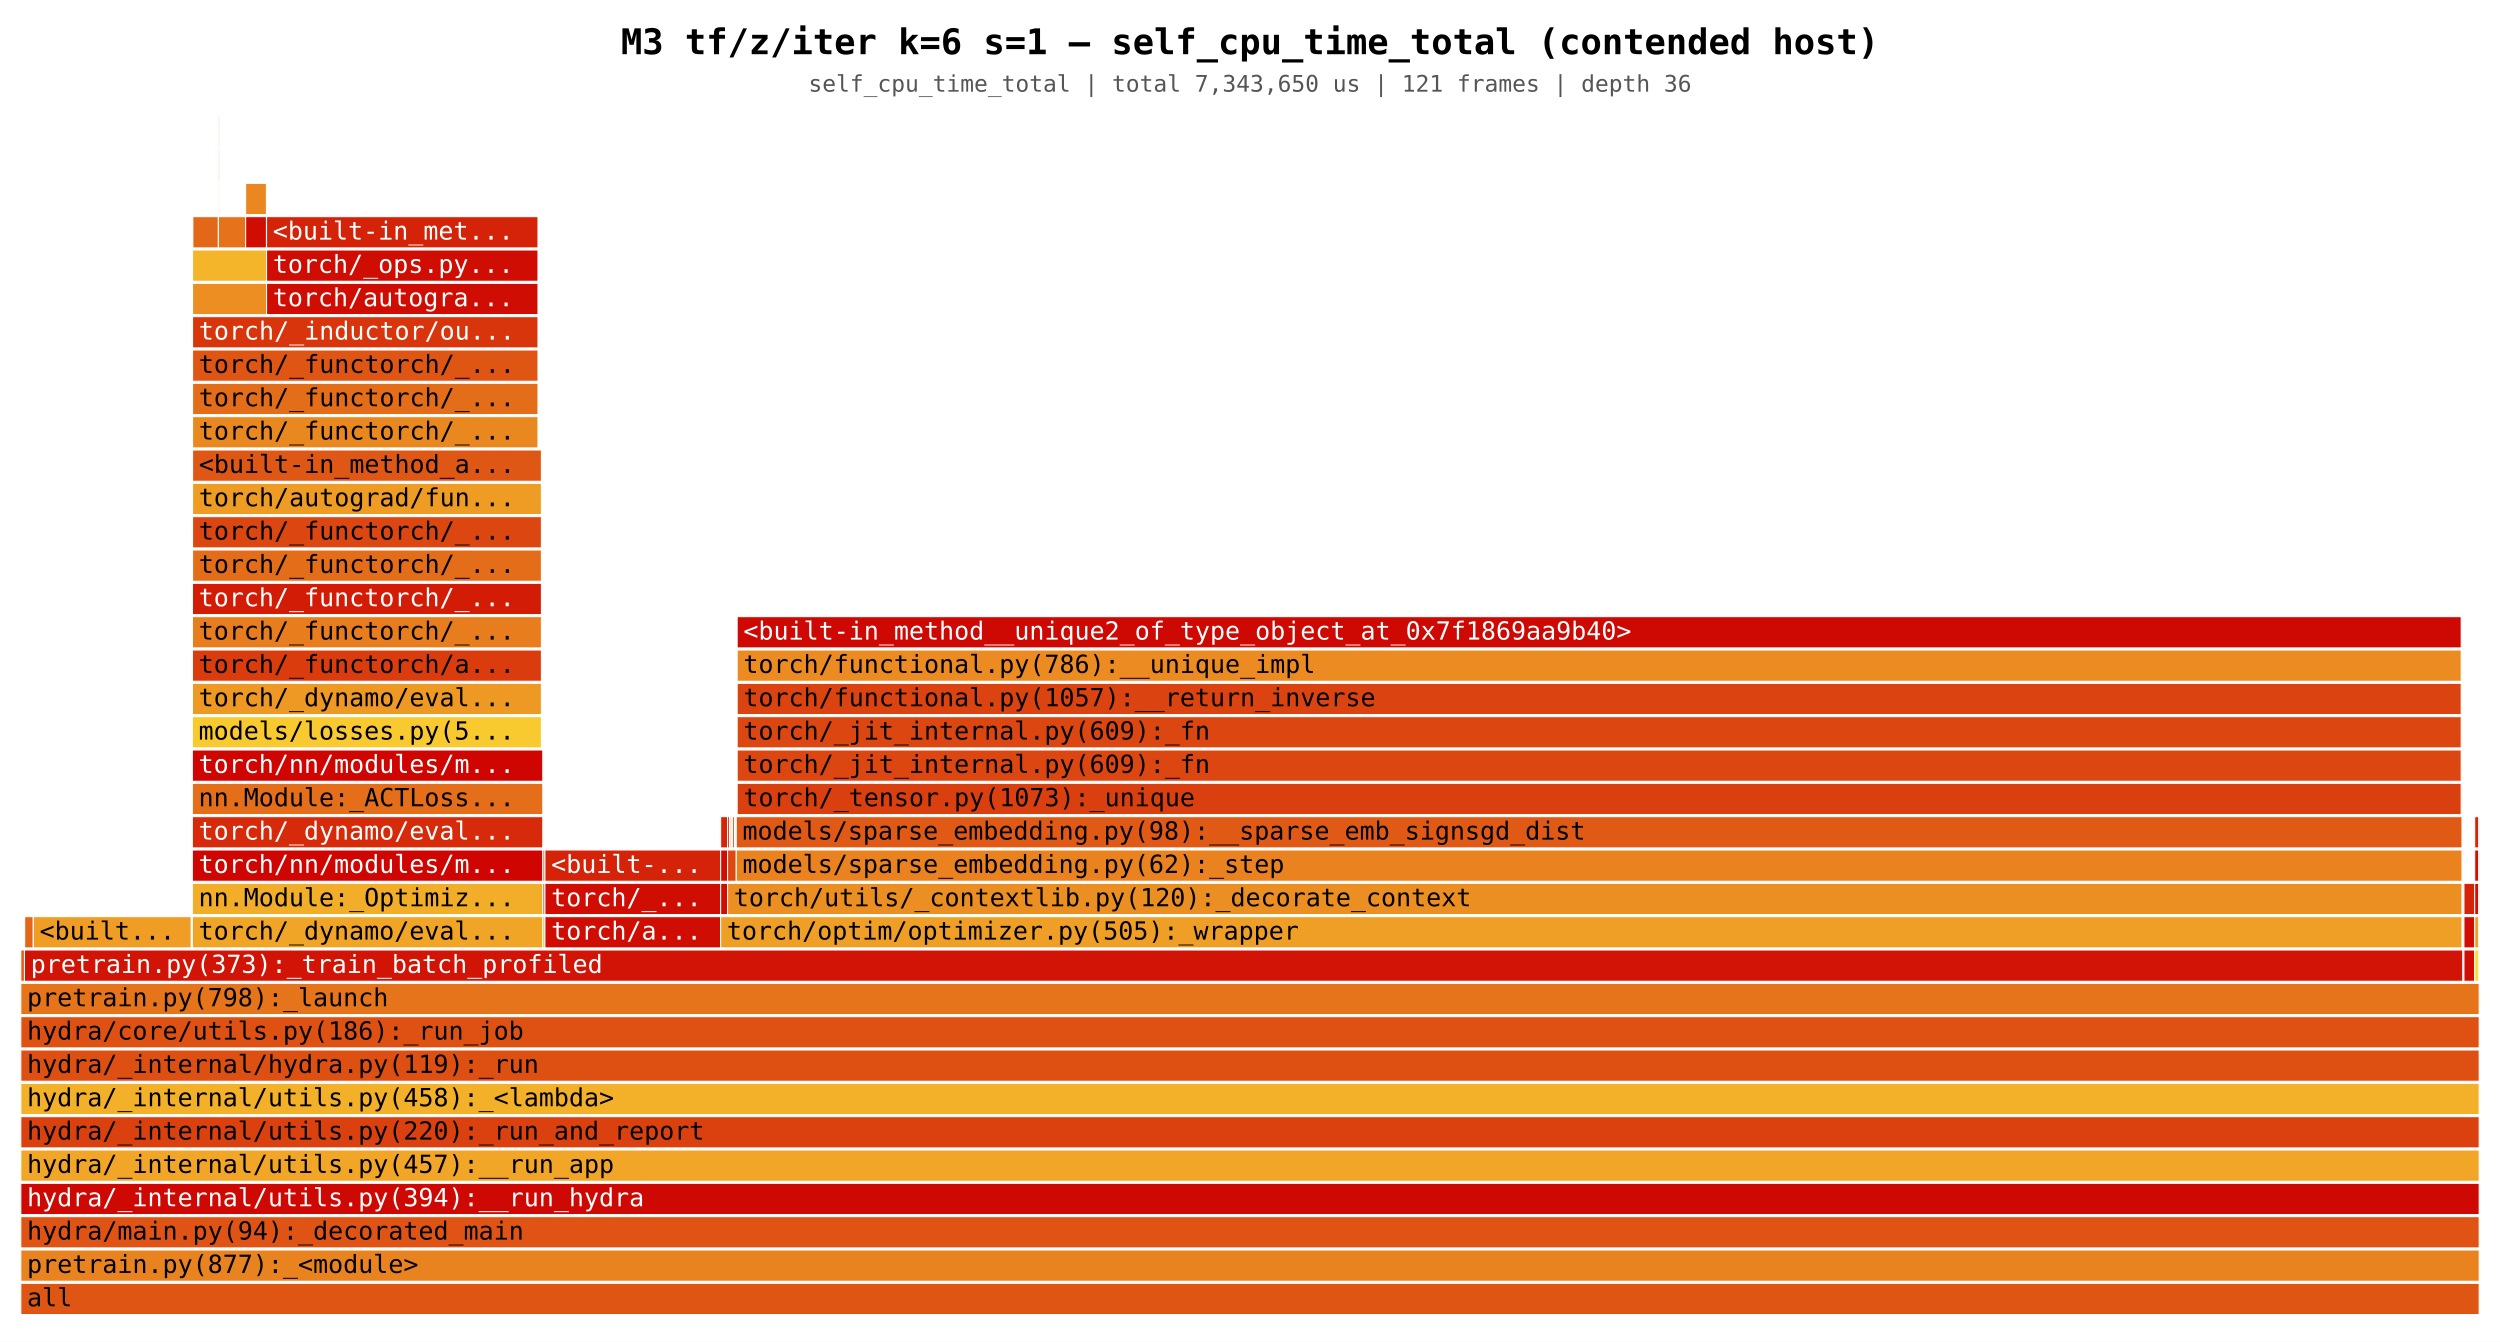
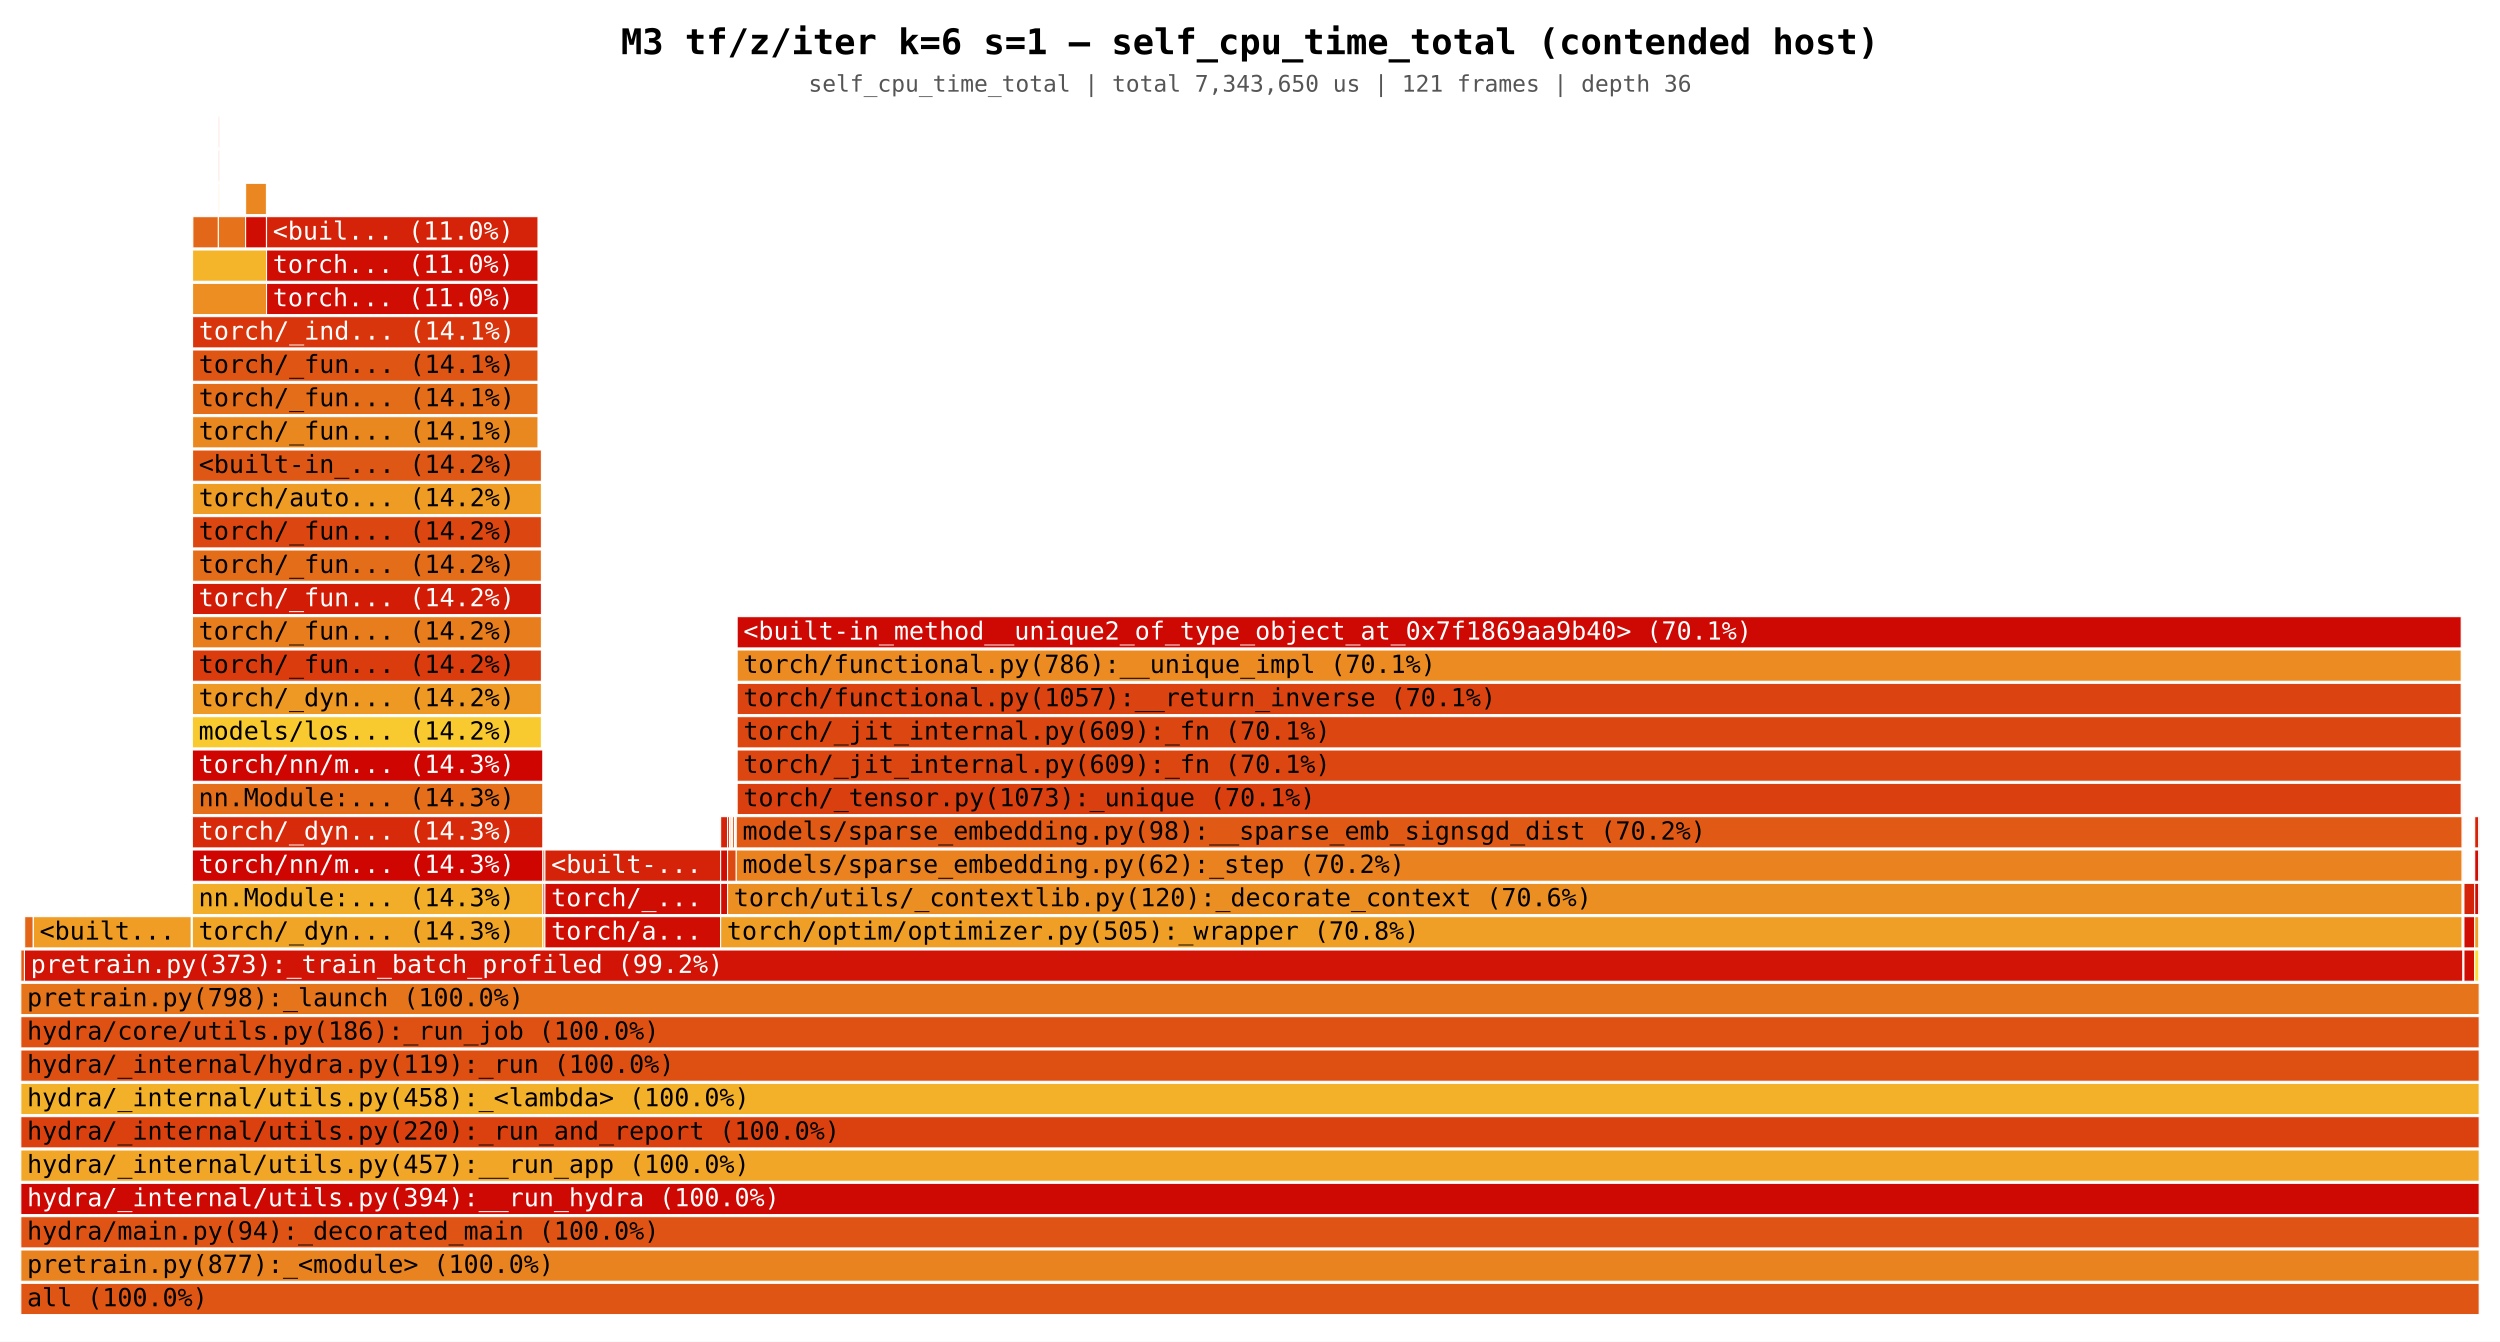
<svg xmlns="http://www.w3.org/2000/svg" width="1200" height="644" viewBox="0 0 1200 644" preserveAspectRatio="xMinYMin meet">
  <rect x="0" y="0" width="1200" height="644" fill="#ffffff" />
  <text x="600" y="26" text-anchor="middle" font-family="DejaVu Sans Mono, Menlo, Consolas, monospace" font-size="17" font-weight="bold" fill="#000000">M3 tf/z/iter k=6 s=1 — self_cpu_time_total (contended host)</text>
  <text x="600" y="44" text-anchor="middle" font-family="DejaVu Sans Mono, Menlo, Consolas, monospace" font-size="11" fill="#555555">self_cpu_time_total  |  total 7,343,650 us  |  121 frames  |  depth 36</text>
  <g>
    <rect x="10" y="616" width="1180" height="15" fill="#df5514" stroke="#ffffff" stroke-width="0.5" />
-     <text x="13" y="627" font-family="DejaVu Sans Mono, Menlo, Consolas, monospace" font-size="12" fill="#000000">all</text>
+     <text x="13" y="627" font-family="DejaVu Sans Mono, Menlo, Consolas, monospace" font-size="12" fill="#000000">all (100.0%)</text>
  </g>
  <g>
    <rect x="10" y="600" width="1180" height="15" fill="#e9831f" stroke="#ffffff" stroke-width="0.5" />
-     <text x="13" y="611" font-family="DejaVu Sans Mono, Menlo, Consolas, monospace" font-size="12" fill="#000000">pretrain.py(877):_&lt;module&gt;</text>
+     <text x="13" y="611" font-family="DejaVu Sans Mono, Menlo, Consolas, monospace" font-size="12" fill="#000000">pretrain.py(877):_&lt;module&gt; (100.0%)</text>
  </g>
  <g>
    <rect x="10" y="584" width="1180" height="15" fill="#df5414" stroke="#ffffff" stroke-width="0.5" />
-     <text x="13" y="595" font-family="DejaVu Sans Mono, Menlo, Consolas, monospace" font-size="12" fill="#000000">hydra/main.py(94):_decorated_main</text>
+     <text x="13" y="595" font-family="DejaVu Sans Mono, Menlo, Consolas, monospace" font-size="12" fill="#000000">hydra/main.py(94):_decorated_main (100.0%)</text>
  </g>
  <g>
    <rect x="10" y="568" width="1180" height="15" fill="#ce0802" stroke="#ffffff" stroke-width="0.5" />
-     <text x="13" y="579" font-family="DejaVu Sans Mono, Menlo, Consolas, monospace" font-size="12" fill="#ffffff">hydra/_internal/utils.py(394):__run_hydra</text>
+     <text x="13" y="579" font-family="DejaVu Sans Mono, Menlo, Consolas, monospace" font-size="12" fill="#ffffff">hydra/_internal/utils.py(394):__run_hydra (100.0%)</text>
  </g>
  <g>
    <rect x="10" y="552" width="1180" height="15" fill="#f1a627" stroke="#ffffff" stroke-width="0.5" />
-     <text x="13" y="563" font-family="DejaVu Sans Mono, Menlo, Consolas, monospace" font-size="12" fill="#000000">hydra/_internal/utils.py(457):__run_app</text>
+     <text x="13" y="563" font-family="DejaVu Sans Mono, Menlo, Consolas, monospace" font-size="12" fill="#000000">hydra/_internal/utils.py(457):__run_app (100.0%)</text>
  </g>
  <g>
    <rect x="10" y="536" width="1180" height="15" fill="#db410f" stroke="#ffffff" stroke-width="0.5" />
-     <text x="13" y="547" font-family="DejaVu Sans Mono, Menlo, Consolas, monospace" font-size="12" fill="#000000">hydra/_internal/utils.py(220):_run_and_report</text>
+     <text x="13" y="547" font-family="DejaVu Sans Mono, Menlo, Consolas, monospace" font-size="12" fill="#000000">hydra/_internal/utils.py(220):_run_and_report (100.0%)</text>
  </g>
  <g>
    <rect x="10" y="520" width="1180" height="15" fill="#f3b12a" stroke="#ffffff" stroke-width="0.5" />
-     <text x="13" y="531" font-family="DejaVu Sans Mono, Menlo, Consolas, monospace" font-size="12" fill="#000000">hydra/_internal/utils.py(458):_&lt;lambda&gt;</text>
+     <text x="13" y="531" font-family="DejaVu Sans Mono, Menlo, Consolas, monospace" font-size="12" fill="#000000">hydra/_internal/utils.py(458):_&lt;lambda&gt; (100.0%)</text>
  </g>
  <g>
    <rect x="10" y="504" width="1180" height="15" fill="#de4f12" stroke="#ffffff" stroke-width="0.5" />
-     <text x="13" y="515" font-family="DejaVu Sans Mono, Menlo, Consolas, monospace" font-size="12" fill="#000000">hydra/_internal/hydra.py(119):_run</text>
+     <text x="13" y="515" font-family="DejaVu Sans Mono, Menlo, Consolas, monospace" font-size="12" fill="#000000">hydra/_internal/hydra.py(119):_run (100.0%)</text>
  </g>
  <g>
    <rect x="10" y="488" width="1180" height="15" fill="#de5113" stroke="#ffffff" stroke-width="0.5" />
-     <text x="13" y="499" font-family="DejaVu Sans Mono, Menlo, Consolas, monospace" font-size="12" fill="#000000">hydra/core/utils.py(186):_run_job</text>
+     <text x="13" y="499" font-family="DejaVu Sans Mono, Menlo, Consolas, monospace" font-size="12" fill="#000000">hydra/core/utils.py(186):_run_job (100.0%)</text>
  </g>
  <g>
    <rect x="10" y="472" width="1180" height="15" fill="#e6741b" stroke="#ffffff" stroke-width="0.5" />
-     <text x="13" y="483" font-family="DejaVu Sans Mono, Menlo, Consolas, monospace" font-size="12" fill="#000000">pretrain.py(798):_launch</text>
+     <text x="13" y="483" font-family="DejaVu Sans Mono, Menlo, Consolas, monospace" font-size="12" fill="#000000">pretrain.py(798):_launch (100.0%)</text>
  </g>
  <g>
    <rect x="10" y="456" width="1.74" height="15" fill="#e05b15" stroke="#ffffff" stroke-width="0.5" />
  </g>
  <g>
    <rect x="11.74" y="456" width="1170.462" height="15" fill="#d11405" stroke="#ffffff" stroke-width="0.5" />
-     <text x="14.74" y="467" font-family="DejaVu Sans Mono, Menlo, Consolas, monospace" font-size="12" fill="#ffffff">pretrain.py(373):_train_batch_profiled</text>
+     <text x="14.74" y="467" font-family="DejaVu Sans Mono, Menlo, Consolas, monospace" font-size="12" fill="#ffffff">pretrain.py(373):_train_batch_profiled (99.2%)</text>
  </g>
  <g>
    <rect x="11.74" y="440" width="0.114" height="15" fill="#ee9a24" stroke="#ffffff" stroke-width="0.5" />
  </g>
  <g>
    <rect x="11.854" y="440" width="4.149" height="15" fill="#e36518" stroke="#ffffff" stroke-width="0.5" />
  </g>
  <g>
    <rect x="16.003" y="440" width="0.009" height="15" fill="#d01104" stroke="#ffffff" stroke-width="0.5" />
  </g>
  <g>
    <rect x="16.011" y="440" width="75.821" height="15" fill="#ef9d25" stroke="#ffffff" stroke-width="0.5" />
    <text x="19.011" y="451" font-family="DejaVu Sans Mono, Menlo, Consolas, monospace" font-size="12" fill="#000000">&lt;built...</text>
  </g>
  <g>
    <rect x="91.832" y="440" width="0.49" height="15" fill="#f6c02d" stroke="#ffffff" stroke-width="0.5" />
  </g>
  <g>
    <rect x="91.832" y="424" width="0.49" height="15" fill="#ee9924" stroke="#ffffff" stroke-width="0.5" />
  </g>
  <g>
    <rect x="91.832" y="408" width="0.49" height="15" fill="#d11404" stroke="#ffffff" stroke-width="0.5" />
  </g>
  <g>
    <rect x="91.832" y="392" width="0.49" height="15" fill="#cf0d03" stroke="#ffffff" stroke-width="0.5" />
  </g>
  <g>
    <rect x="91.832" y="376" width="0.49" height="15" fill="#cf0d03" stroke="#ffffff" stroke-width="0.5" />
  </g>
  <g>
    <rect x="91.832" y="360" width="0.49" height="15" fill="#d42308" stroke="#ffffff" stroke-width="0.5" />
  </g>
  <g>
    <rect x="92.322" y="440" width="168.221" height="15" fill="#f0a527" stroke="#ffffff" stroke-width="0.5" />
-     <text x="95.322" y="451" font-family="DejaVu Sans Mono, Menlo, Consolas, monospace" font-size="12" fill="#000000">torch/_dynamo/eval...</text>
+     <text x="95.322" y="451" font-family="DejaVu Sans Mono, Menlo, Consolas, monospace" font-size="12" fill="#000000">torch/_dyn... (14.3%)</text>
  </g>
  <g>
    <rect x="92.322" y="424" width="168.221" height="15" fill="#f2ae29" stroke="#ffffff" stroke-width="0.5" />
-     <text x="95.322" y="435" font-family="DejaVu Sans Mono, Menlo, Consolas, monospace" font-size="12" fill="#000000">nn.Module:_Optimiz...</text>
+     <text x="95.322" y="435" font-family="DejaVu Sans Mono, Menlo, Consolas, monospace" font-size="12" fill="#000000">nn.Module:... (14.3%)</text>
  </g>
  <g>
    <rect x="92.322" y="408" width="168.221" height="15" fill="#ce0501" stroke="#ffffff" stroke-width="0.5" />
-     <text x="95.322" y="419" font-family="DejaVu Sans Mono, Menlo, Consolas, monospace" font-size="12" fill="#ffffff">torch/nn/modules/m...</text>
+     <text x="95.322" y="419" font-family="DejaVu Sans Mono, Menlo, Consolas, monospace" font-size="12" fill="#ffffff">torch/nn/m... (14.3%)</text>
  </g>
  <g>
    <rect x="92.322" y="392" width="168.221" height="15" fill="#d62a0a" stroke="#ffffff" stroke-width="0.5" />
-     <text x="95.322" y="403" font-family="DejaVu Sans Mono, Menlo, Consolas, monospace" font-size="12" fill="#ffffff">torch/_dynamo/eval...</text>
+     <text x="95.322" y="403" font-family="DejaVu Sans Mono, Menlo, Consolas, monospace" font-size="12" fill="#ffffff">torch/_dyn... (14.3%)</text>
  </g>
  <g>
    <rect x="92.322" y="376" width="168.221" height="15" fill="#e46e1a" stroke="#ffffff" stroke-width="0.5" />
-     <text x="95.322" y="387" font-family="DejaVu Sans Mono, Menlo, Consolas, monospace" font-size="12" fill="#000000">nn.Module:_ACTLoss...</text>
+     <text x="95.322" y="387" font-family="DejaVu Sans Mono, Menlo, Consolas, monospace" font-size="12" fill="#000000">nn.Module:... (14.3%)</text>
  </g>
  <g>
    <rect x="92.322" y="360" width="168.221" height="15" fill="#ce0501" stroke="#ffffff" stroke-width="0.5" />
-     <text x="95.322" y="371" font-family="DejaVu Sans Mono, Menlo, Consolas, monospace" font-size="12" fill="#ffffff">torch/nn/modules/m...</text>
+     <text x="95.322" y="371" font-family="DejaVu Sans Mono, Menlo, Consolas, monospace" font-size="12" fill="#ffffff">torch/nn/m... (14.3%)</text>
  </g>
  <g>
    <rect x="92.322" y="344" width="167.544" height="15" fill="#f8ca30" stroke="#ffffff" stroke-width="0.5" />
-     <text x="95.322" y="355" font-family="DejaVu Sans Mono, Menlo, Consolas, monospace" font-size="12" fill="#000000">models/losses.py(5...</text>
+     <text x="95.322" y="355" font-family="DejaVu Sans Mono, Menlo, Consolas, monospace" font-size="12" fill="#000000">models/los... (14.2%)</text>
  </g>
  <g>
    <rect x="92.322" y="328" width="0.044" height="15" fill="#f6c02d" stroke="#ffffff" stroke-width="0.5" />
  </g>
  <g>
    <rect x="92.322" y="312" width="0.044" height="15" fill="#ee9924" stroke="#ffffff" stroke-width="0.5" />
  </g>
  <g>
    <rect x="92.322" y="296" width="0.044" height="15" fill="#e6731b" stroke="#ffffff" stroke-width="0.5" />
  </g>
  <g>
    <rect x="92.322" y="280" width="0.044" height="15" fill="#dc4911" stroke="#ffffff" stroke-width="0.5" />
  </g>
  <g>
    <rect x="92.366" y="328" width="167.5" height="15" fill="#ee9924" stroke="#ffffff" stroke-width="0.5" />
-     <text x="95.366" y="339" font-family="DejaVu Sans Mono, Menlo, Consolas, monospace" font-size="12" fill="#000000">torch/_dynamo/eval...</text>
+     <text x="95.366" y="339" font-family="DejaVu Sans Mono, Menlo, Consolas, monospace" font-size="12" fill="#000000">torch/_dyn... (14.2%)</text>
  </g>
  <g>
    <rect x="92.366" y="312" width="167.5" height="15" fill="#da3c0e" stroke="#ffffff" stroke-width="0.5" />
-     <text x="95.366" y="323" font-family="DejaVu Sans Mono, Menlo, Consolas, monospace" font-size="12" fill="#000000">torch/_functorch/a...</text>
+     <text x="95.366" y="323" font-family="DejaVu Sans Mono, Menlo, Consolas, monospace" font-size="12" fill="#000000">torch/_fun... (14.2%)</text>
  </g>
  <g>
    <rect x="92.366" y="296" width="167.5" height="15" fill="#e87d1d" stroke="#ffffff" stroke-width="0.5" />
-     <text x="95.366" y="307" font-family="DejaVu Sans Mono, Menlo, Consolas, monospace" font-size="12" fill="#000000">torch/_functorch/_...</text>
+     <text x="95.366" y="307" font-family="DejaVu Sans Mono, Menlo, Consolas, monospace" font-size="12" fill="#000000">torch/_fun... (14.2%)</text>
  </g>
  <g>
    <rect x="92.366" y="280" width="167.5" height="15" fill="#d31c06" stroke="#ffffff" stroke-width="0.5" />
-     <text x="95.366" y="291" font-family="DejaVu Sans Mono, Menlo, Consolas, monospace" font-size="12" fill="#ffffff">torch/_functorch/_...</text>
+     <text x="95.366" y="291" font-family="DejaVu Sans Mono, Menlo, Consolas, monospace" font-size="12" fill="#ffffff">torch/_fun... (14.2%)</text>
  </g>
  <g>
    <rect x="92.366" y="264" width="0.068" height="15" fill="#e7781c" stroke="#ffffff" stroke-width="0.5" />
  </g>
  <g>
    <rect x="92.366" y="248" width="0.068" height="15" fill="#dc4911" stroke="#ffffff" stroke-width="0.5" />
  </g>
  <g>
    <rect x="92.435" y="264" width="167.431" height="15" fill="#e46d1a" stroke="#ffffff" stroke-width="0.5" />
-     <text x="95.435" y="275" font-family="DejaVu Sans Mono, Menlo, Consolas, monospace" font-size="12" fill="#000000">torch/_functorch/_...</text>
+     <text x="95.435" y="275" font-family="DejaVu Sans Mono, Menlo, Consolas, monospace" font-size="12" fill="#000000">torch/_fun... (14.2%)</text>
  </g>
  <g>
    <rect x="92.435" y="248" width="167.431" height="15" fill="#dc4610" stroke="#ffffff" stroke-width="0.5" />
-     <text x="95.435" y="259" font-family="DejaVu Sans Mono, Menlo, Consolas, monospace" font-size="12" fill="#000000">torch/_functorch/_...</text>
+     <text x="95.435" y="259" font-family="DejaVu Sans Mono, Menlo, Consolas, monospace" font-size="12" fill="#000000">torch/_fun... (14.2%)</text>
  </g>
  <g>
    <rect x="92.435" y="232" width="167.431" height="15" fill="#ef9c25" stroke="#ffffff" stroke-width="0.5" />
-     <text x="95.435" y="243" font-family="DejaVu Sans Mono, Menlo, Consolas, monospace" font-size="12" fill="#000000">torch/autograd/fun...</text>
+     <text x="95.435" y="243" font-family="DejaVu Sans Mono, Menlo, Consolas, monospace" font-size="12" fill="#000000">torch/auto... (14.2%)</text>
  </g>
  <g>
    <rect x="92.435" y="216" width="167.431" height="15" fill="#df5714" stroke="#ffffff" stroke-width="0.5" />
-     <text x="95.435" y="227" font-family="DejaVu Sans Mono, Menlo, Consolas, monospace" font-size="12" fill="#000000">&lt;built-in_method_a...</text>
+     <text x="95.435" y="227" font-family="DejaVu Sans Mono, Menlo, Consolas, monospace" font-size="12" fill="#000000">&lt;built-in_... (14.2%)</text>
  </g>
  <g>
    <rect x="92.435" y="200" width="165.797" height="15" fill="#ea8820" stroke="#ffffff" stroke-width="0.5" />
-     <text x="95.435" y="211" font-family="DejaVu Sans Mono, Menlo, Consolas, monospace" font-size="12" fill="#000000">torch/_functorch/_...</text>
+     <text x="95.435" y="211" font-family="DejaVu Sans Mono, Menlo, Consolas, monospace" font-size="12" fill="#000000">torch/_fun... (14.1%)</text>
  </g>
  <g>
    <rect x="92.435" y="184" width="165.797" height="15" fill="#e46d1a" stroke="#ffffff" stroke-width="0.5" />
-     <text x="95.435" y="195" font-family="DejaVu Sans Mono, Menlo, Consolas, monospace" font-size="12" fill="#000000">torch/_functorch/_...</text>
+     <text x="95.435" y="195" font-family="DejaVu Sans Mono, Menlo, Consolas, monospace" font-size="12" fill="#000000">torch/_fun... (14.1%)</text>
  </g>
  <g>
    <rect x="92.435" y="168" width="165.797" height="15" fill="#df5614" stroke="#ffffff" stroke-width="0.5" />
-     <text x="95.435" y="179" font-family="DejaVu Sans Mono, Menlo, Consolas, monospace" font-size="12" fill="#000000">torch/_functorch/_...</text>
+     <text x="95.435" y="179" font-family="DejaVu Sans Mono, Menlo, Consolas, monospace" font-size="12" fill="#000000">torch/_fun... (14.1%)</text>
  </g>
  <g>
    <rect x="92.435" y="152" width="165.797" height="15" fill="#d8350c" stroke="#ffffff" stroke-width="0.5" />
-     <text x="95.435" y="163" font-family="DejaVu Sans Mono, Menlo, Consolas, monospace" font-size="12" fill="#ffffff">torch/_inductor/ou...</text>
+     <text x="95.435" y="163" font-family="DejaVu Sans Mono, Menlo, Consolas, monospace" font-size="12" fill="#ffffff">torch/_ind... (14.1%)</text>
  </g>
  <g>
    <rect x="92.435" y="136" width="35.515" height="15" fill="#ec8e22" stroke="#ffffff" stroke-width="0.5" />
  </g>
  <g>
    <rect x="92.435" y="120" width="35.515" height="15" fill="#f4b52b" stroke="#ffffff" stroke-width="0.5" />
  </g>
  <g>
    <rect x="92.435" y="104" width="0.133" height="15" fill="#e9831f" stroke="#ffffff" stroke-width="0.5" />
  </g>
  <g>
    <rect x="92.568" y="104" width="12.245" height="15" fill="#e36718" stroke="#ffffff" stroke-width="0.5" />
  </g>
  <g>
    <rect x="104.812" y="104" width="13.093" height="15" fill="#e6731b" stroke="#ffffff" stroke-width="0.5" />
  </g>
  <g>
    <rect x="104.812" y="88" width="0.598" height="15" fill="#f7c32e" stroke="#ffffff" stroke-width="0.5" />
  </g>
  <g>
    <rect x="104.812" y="72" width="0.598" height="15" fill="#db410f" stroke="#ffffff" stroke-width="0.5" />
  </g>
  <g>
    <rect x="104.812" y="56" width="0.598" height="15" fill="#de4f13" stroke="#ffffff" stroke-width="0.5" />
  </g>
  <g>
    <rect x="117.905" y="104" width="9.965" height="15" fill="#d00d03" stroke="#ffffff" stroke-width="0.5" />
  </g>
  <g>
    <rect x="117.905" y="88" width="9.965" height="15" fill="#ea8720" stroke="#ffffff" stroke-width="0.5" />
  </g>
  <g>
    <rect x="127.95" y="136" width="130.282" height="15" fill="#cf0d03" stroke="#ffffff" stroke-width="0.5" />
-     <text x="130.95" y="147" font-family="DejaVu Sans Mono, Menlo, Consolas, monospace" font-size="12" fill="#ffffff">torch/autogra...</text>
+     <text x="130.95" y="147" font-family="DejaVu Sans Mono, Menlo, Consolas, monospace" font-size="12" fill="#ffffff">torch... (11.0%)</text>
  </g>
  <g>
    <rect x="127.95" y="120" width="130.282" height="15" fill="#cf0d03" stroke="#ffffff" stroke-width="0.5" />
-     <text x="130.95" y="131" font-family="DejaVu Sans Mono, Menlo, Consolas, monospace" font-size="12" fill="#ffffff">torch/_ops.py...</text>
+     <text x="130.95" y="131" font-family="DejaVu Sans Mono, Menlo, Consolas, monospace" font-size="12" fill="#ffffff">torch... (11.0%)</text>
  </g>
  <g>
    <rect x="127.95" y="104" width="130.282" height="15" fill="#d42308" stroke="#ffffff" stroke-width="0.5" />
-     <text x="130.95" y="115" font-family="DejaVu Sans Mono, Menlo, Consolas, monospace" font-size="12" fill="#ffffff">&lt;built-in_met...</text>
+     <text x="130.95" y="115" font-family="DejaVu Sans Mono, Menlo, Consolas, monospace" font-size="12" fill="#ffffff">&lt;buil... (11.0%)</text>
  </g>
  <g>
    <rect x="260.543" y="440" width="1.022" height="15" fill="#f5b82c" stroke="#ffffff" stroke-width="0.5" />
  </g>
  <g>
    <rect x="260.543" y="424" width="0.076" height="15" fill="#d11304" stroke="#ffffff" stroke-width="0.5" />
  </g>
  <g>
    <rect x="260.619" y="424" width="0.946" height="15" fill="#d31f07" stroke="#ffffff" stroke-width="0.5" />
  </g>
  <g>
    <rect x="260.619" y="408" width="0.946" height="15" fill="#dd4a11" stroke="#ffffff" stroke-width="0.5" />
  </g>
  <g>
    <rect x="261.565" y="440" width="84.351" height="15" fill="#cf0d03" stroke="#ffffff" stroke-width="0.5" />
    <text x="264.565" y="451" font-family="DejaVu Sans Mono, Menlo, Consolas, monospace" font-size="12" fill="#ffffff">torch/a...</text>
  </g>
  <g>
    <rect x="261.565" y="424" width="84.351" height="15" fill="#cf0d03" stroke="#ffffff" stroke-width="0.5" />
    <text x="264.565" y="435" font-family="DejaVu Sans Mono, Menlo, Consolas, monospace" font-size="12" fill="#ffffff">torch/_...</text>
  </g>
  <g>
    <rect x="261.565" y="408" width="84.351" height="15" fill="#d42308" stroke="#ffffff" stroke-width="0.5" />
    <text x="264.565" y="419" font-family="DejaVu Sans Mono, Menlo, Consolas, monospace" font-size="12" fill="#ffffff">&lt;built-...</text>
  </g>
  <g>
    <rect x="345.916" y="440" width="835.834" height="15" fill="#ef9f26" stroke="#ffffff" stroke-width="0.5" />
-     <text x="348.916" y="451" font-family="DejaVu Sans Mono, Menlo, Consolas, monospace" font-size="12" fill="#000000">torch/optim/optimizer.py(505):_wrapper</text>
+     <text x="348.916" y="451" font-family="DejaVu Sans Mono, Menlo, Consolas, monospace" font-size="12" fill="#000000">torch/optim/optimizer.py(505):_wrapper (70.8%)</text>
  </g>
  <g>
    <rect x="345.916" y="424" width="3.31" height="15" fill="#cf0d03" stroke="#ffffff" stroke-width="0.5" />
  </g>
  <g>
    <rect x="345.916" y="408" width="3.31" height="15" fill="#cf0d03" stroke="#ffffff" stroke-width="0.5" />
  </g>
  <g>
    <rect x="345.916" y="392" width="3.31" height="15" fill="#d42308" stroke="#ffffff" stroke-width="0.5" />
  </g>
  <g>
    <rect x="349.226" y="424" width="832.524" height="15" fill="#ec8f22" stroke="#ffffff" stroke-width="0.5" />
-     <text x="352.226" y="435" font-family="DejaVu Sans Mono, Menlo, Consolas, monospace" font-size="12" fill="#000000">torch/utils/_contextlib.py(120):_decorate_context</text>
+     <text x="352.226" y="435" font-family="DejaVu Sans Mono, Menlo, Consolas, monospace" font-size="12" fill="#000000">torch/utils/_contextlib.py(120):_decorate_context (70.6%)</text>
  </g>
  <g>
    <rect x="349.226" y="408" width="4.175" height="15" fill="#dd4a11" stroke="#ffffff" stroke-width="0.5" />
  </g>
  <g>
    <rect x="349.226" y="392" width="0.954" height="15" fill="#d93a0d" stroke="#ffffff" stroke-width="0.5" />
  </g>
  <g>
    <rect x="350.18" y="392" width="0.324" height="15" fill="#d42308" stroke="#ffffff" stroke-width="0.5" />
  </g>
  <g>
    <rect x="350.504" y="392" width="0.691" height="15" fill="#e9811f" stroke="#ffffff" stroke-width="0.5" />
  </g>
  <g>
    <rect x="351.195" y="392" width="0.465" height="15" fill="#db400f" stroke="#ffffff" stroke-width="0.5" />
  </g>
  <g>
    <rect x="351.66" y="392" width="0.909" height="15" fill="#de5013" stroke="#ffffff" stroke-width="0.5" />
  </g>
  <g>
    <rect x="352.569" y="392" width="0.309" height="15" fill="#e9831f" stroke="#ffffff" stroke-width="0.5" />
  </g>
  <g>
    <rect x="353.401" y="408" width="828.349" height="15" fill="#e9821f" stroke="#ffffff" stroke-width="0.5" />
-     <text x="356.401" y="419" font-family="DejaVu Sans Mono, Menlo, Consolas, monospace" font-size="12" fill="#000000">models/sparse_embedding.py(62):_step</text>
+     <text x="356.401" y="419" font-family="DejaVu Sans Mono, Menlo, Consolas, monospace" font-size="12" fill="#000000">models/sparse_embedding.py(62):_step (70.2%)</text>
  </g>
  <g>
    <rect x="353.401" y="392" width="828.349" height="15" fill="#e05915" stroke="#ffffff" stroke-width="0.5" />
-     <text x="356.401" y="403" font-family="DejaVu Sans Mono, Menlo, Consolas, monospace" font-size="12" fill="#000000">models/sparse_embedding.py(98):__sparse_emb_signsgd_dist</text>
+     <text x="356.401" y="403" font-family="DejaVu Sans Mono, Menlo, Consolas, monospace" font-size="12" fill="#000000">models/sparse_embedding.py(98):__sparse_emb_signsgd_dist (70.2%)</text>
  </g>
  <g>
    <rect x="353.401" y="376" width="0.04" height="15" fill="#d93a0d" stroke="#ffffff" stroke-width="0.5" />
  </g>
  <g>
    <rect x="353.441" y="376" width="0.023" height="15" fill="#f1a728" stroke="#ffffff" stroke-width="0.5" />
  </g>
  <g>
    <rect x="353.464" y="376" width="0.048" height="15" fill="#db400f" stroke="#ffffff" stroke-width="0.5" />
  </g>
  <g>
    <rect x="353.511" y="376" width="0.102" height="15" fill="#f1a928" stroke="#ffffff" stroke-width="0.5" />
  </g>
  <g>
    <rect x="353.613" y="376" width="0.055" height="15" fill="#ed9523" stroke="#ffffff" stroke-width="0.5" />
  </g>
  <g>
    <rect x="353.668" y="376" width="0.027" height="15" fill="#ee9a24" stroke="#ffffff" stroke-width="0.5" />
  </g>
  <g>
    <rect x="353.694" y="376" width="0.135" height="15" fill="#f6c12e" stroke="#ffffff" stroke-width="0.5" />
  </g>
  <g>
    <rect x="353.829" y="376" width="827.535" height="15" fill="#da400f" stroke="#ffffff" stroke-width="0.5" />
-     <text x="356.829" y="387" font-family="DejaVu Sans Mono, Menlo, Consolas, monospace" font-size="12" fill="#000000">torch/_tensor.py(1073):_unique</text>
+     <text x="356.829" y="387" font-family="DejaVu Sans Mono, Menlo, Consolas, monospace" font-size="12" fill="#000000">torch/_tensor.py(1073):_unique (70.1%)</text>
  </g>
  <g>
    <rect x="353.829" y="360" width="827.535" height="15" fill="#dc4610" stroke="#ffffff" stroke-width="0.5" />
-     <text x="356.829" y="371" font-family="DejaVu Sans Mono, Menlo, Consolas, monospace" font-size="12" fill="#000000">torch/_jit_internal.py(609):_fn</text>
+     <text x="356.829" y="371" font-family="DejaVu Sans Mono, Menlo, Consolas, monospace" font-size="12" fill="#000000">torch/_jit_internal.py(609):_fn (70.1%)</text>
  </g>
  <g>
    <rect x="353.829" y="344" width="827.535" height="15" fill="#dc4610" stroke="#ffffff" stroke-width="0.5" />
-     <text x="356.829" y="355" font-family="DejaVu Sans Mono, Menlo, Consolas, monospace" font-size="12" fill="#000000">torch/_jit_internal.py(609):_fn</text>
+     <text x="356.829" y="355" font-family="DejaVu Sans Mono, Menlo, Consolas, monospace" font-size="12" fill="#000000">torch/_jit_internal.py(609):_fn (70.1%)</text>
  </g>
  <g>
    <rect x="353.829" y="328" width="827.535" height="15" fill="#db4310" stroke="#ffffff" stroke-width="0.5" />
-     <text x="356.829" y="339" font-family="DejaVu Sans Mono, Menlo, Consolas, monospace" font-size="12" fill="#000000">torch/functional.py(1057):__return_inverse</text>
+     <text x="356.829" y="339" font-family="DejaVu Sans Mono, Menlo, Consolas, monospace" font-size="12" fill="#000000">torch/functional.py(1057):__return_inverse (70.1%)</text>
  </g>
  <g>
    <rect x="353.829" y="312" width="827.535" height="15" fill="#eb8b21" stroke="#ffffff" stroke-width="0.5" />
-     <text x="356.829" y="323" font-family="DejaVu Sans Mono, Menlo, Consolas, monospace" font-size="12" fill="#000000">torch/functional.py(786):__unique_impl</text>
+     <text x="356.829" y="323" font-family="DejaVu Sans Mono, Menlo, Consolas, monospace" font-size="12" fill="#000000">torch/functional.py(786):__unique_impl (70.1%)</text>
  </g>
  <g>
    <rect x="353.829" y="296" width="827.535" height="15" fill="#ce0802" stroke="#ffffff" stroke-width="0.5" />
-     <text x="356.829" y="307" font-family="DejaVu Sans Mono, Menlo, Consolas, monospace" font-size="12" fill="#ffffff">&lt;built-in_method__unique2_of_type_object_at_0x7f1869aa9b40&gt;</text>
+     <text x="356.829" y="307" font-family="DejaVu Sans Mono, Menlo, Consolas, monospace" font-size="12" fill="#ffffff">&lt;built-in_method__unique2_of_type_object_at_0x7f1869aa9b40&gt; (70.1%)</text>
  </g>
  <g>
    <rect x="1182.202" y="456" width="0.489" height="15" fill="#da3b0e" stroke="#ffffff" stroke-width="0.5" />
  </g>
  <g>
    <rect x="1182.202" y="440" width="0.306" height="15" fill="#e87f1e" stroke="#ffffff" stroke-width="0.5" />
  </g>
  <g>
    <rect x="1182.202" y="424" width="0.306" height="15" fill="#d31e07" stroke="#ffffff" stroke-width="0.5" />
  </g>
  <g>
    <rect x="1182.202" y="408" width="0.306" height="15" fill="#cf0d03" stroke="#ffffff" stroke-width="0.5" />
  </g>
  <g>
    <rect x="1182.202" y="392" width="0.306" height="15" fill="#cf0d03" stroke="#ffffff" stroke-width="0.5" />
  </g>
  <g>
    <rect x="1182.202" y="376" width="0.306" height="15" fill="#d42308" stroke="#ffffff" stroke-width="0.5" />
  </g>
  <g>
    <rect x="1182.508" y="440" width="0.183" height="15" fill="#cf0d03" stroke="#ffffff" stroke-width="0.5" />
  </g>
  <g>
    <rect x="1182.508" y="424" width="0.183" height="15" fill="#cf0d03" stroke="#ffffff" stroke-width="0.5" />
  </g>
  <g>
    <rect x="1182.508" y="408" width="0.183" height="15" fill="#d42308" stroke="#ffffff" stroke-width="0.5" />
  </g>
  <g>
    <rect x="1182.692" y="456" width="5.174" height="15" fill="#cf0d03" stroke="#ffffff" stroke-width="0.5" />
  </g>
  <g>
    <rect x="1182.692" y="440" width="5.174" height="15" fill="#cf0d03" stroke="#ffffff" stroke-width="0.5" />
  </g>
  <g>
    <rect x="1182.692" y="424" width="5.174" height="15" fill="#d42308" stroke="#ffffff" stroke-width="0.5" />
  </g>
  <g>
    <rect x="1187.866" y="456" width="2.007" height="15" fill="#fcdb34" stroke="#ffffff" stroke-width="0.5" />
  </g>
  <g>
    <rect x="1187.866" y="440" width="2.007" height="15" fill="#ef9d25" stroke="#ffffff" stroke-width="0.5" />
  </g>
  <g>
    <rect x="1187.866" y="424" width="2.006" height="15" fill="#cf0d03" stroke="#ffffff" stroke-width="0.5" />
  </g>
  <g>
    <rect x="1187.866" y="408" width="2.006" height="15" fill="#cf0d03" stroke="#ffffff" stroke-width="0.5" />
  </g>
  <g>
    <rect x="1187.866" y="392" width="2.006" height="15" fill="#d42308" stroke="#ffffff" stroke-width="0.5" />
  </g>
  <g>
    <rect x="1189.872" y="424" width="0.001" height="15" fill="#ed9323" stroke="#ffffff" stroke-width="0.5" />
  </g>
  <g>
    <rect x="1189.872" y="408" width="0.001" height="15" fill="#ec8e22" stroke="#ffffff" stroke-width="0.5" />
  </g>
  <g>
    <rect x="1189.872" y="392" width="0.001" height="15" fill="#e05a15" stroke="#ffffff" stroke-width="0.5" />
  </g>
  <g>
    <rect x="1189.872" y="376" width="0.001" height="15" fill="#d42007" stroke="#ffffff" stroke-width="0.5" />
  </g>
  <g>
    <rect x="1189.872" y="360" width="0.001" height="15" fill="#e5721b" stroke="#ffffff" stroke-width="0.5" />
  </g>
  <g>
    <rect x="1189.873" y="456" width="0.127" height="15" fill="#f7c22e" stroke="#ffffff" stroke-width="0.5" />
  </g>
  <g>
    <rect x="1189.873" y="440" width="0.127" height="15" fill="#fee436" stroke="#ffffff" stroke-width="0.5" />
  </g>
  <g>
    <rect x="1189.873" y="424" width="0.127" height="15" fill="#cf0d03" stroke="#ffffff" stroke-width="0.5" />
  </g>
  <g>
    <rect x="1189.873" y="408" width="0.127" height="15" fill="#cf0d03" stroke="#ffffff" stroke-width="0.5" />
  </g>
  <g>
    <rect x="1189.873" y="392" width="0.127" height="15" fill="#d42308" stroke="#ffffff" stroke-width="0.5" />
  </g>
</svg>
